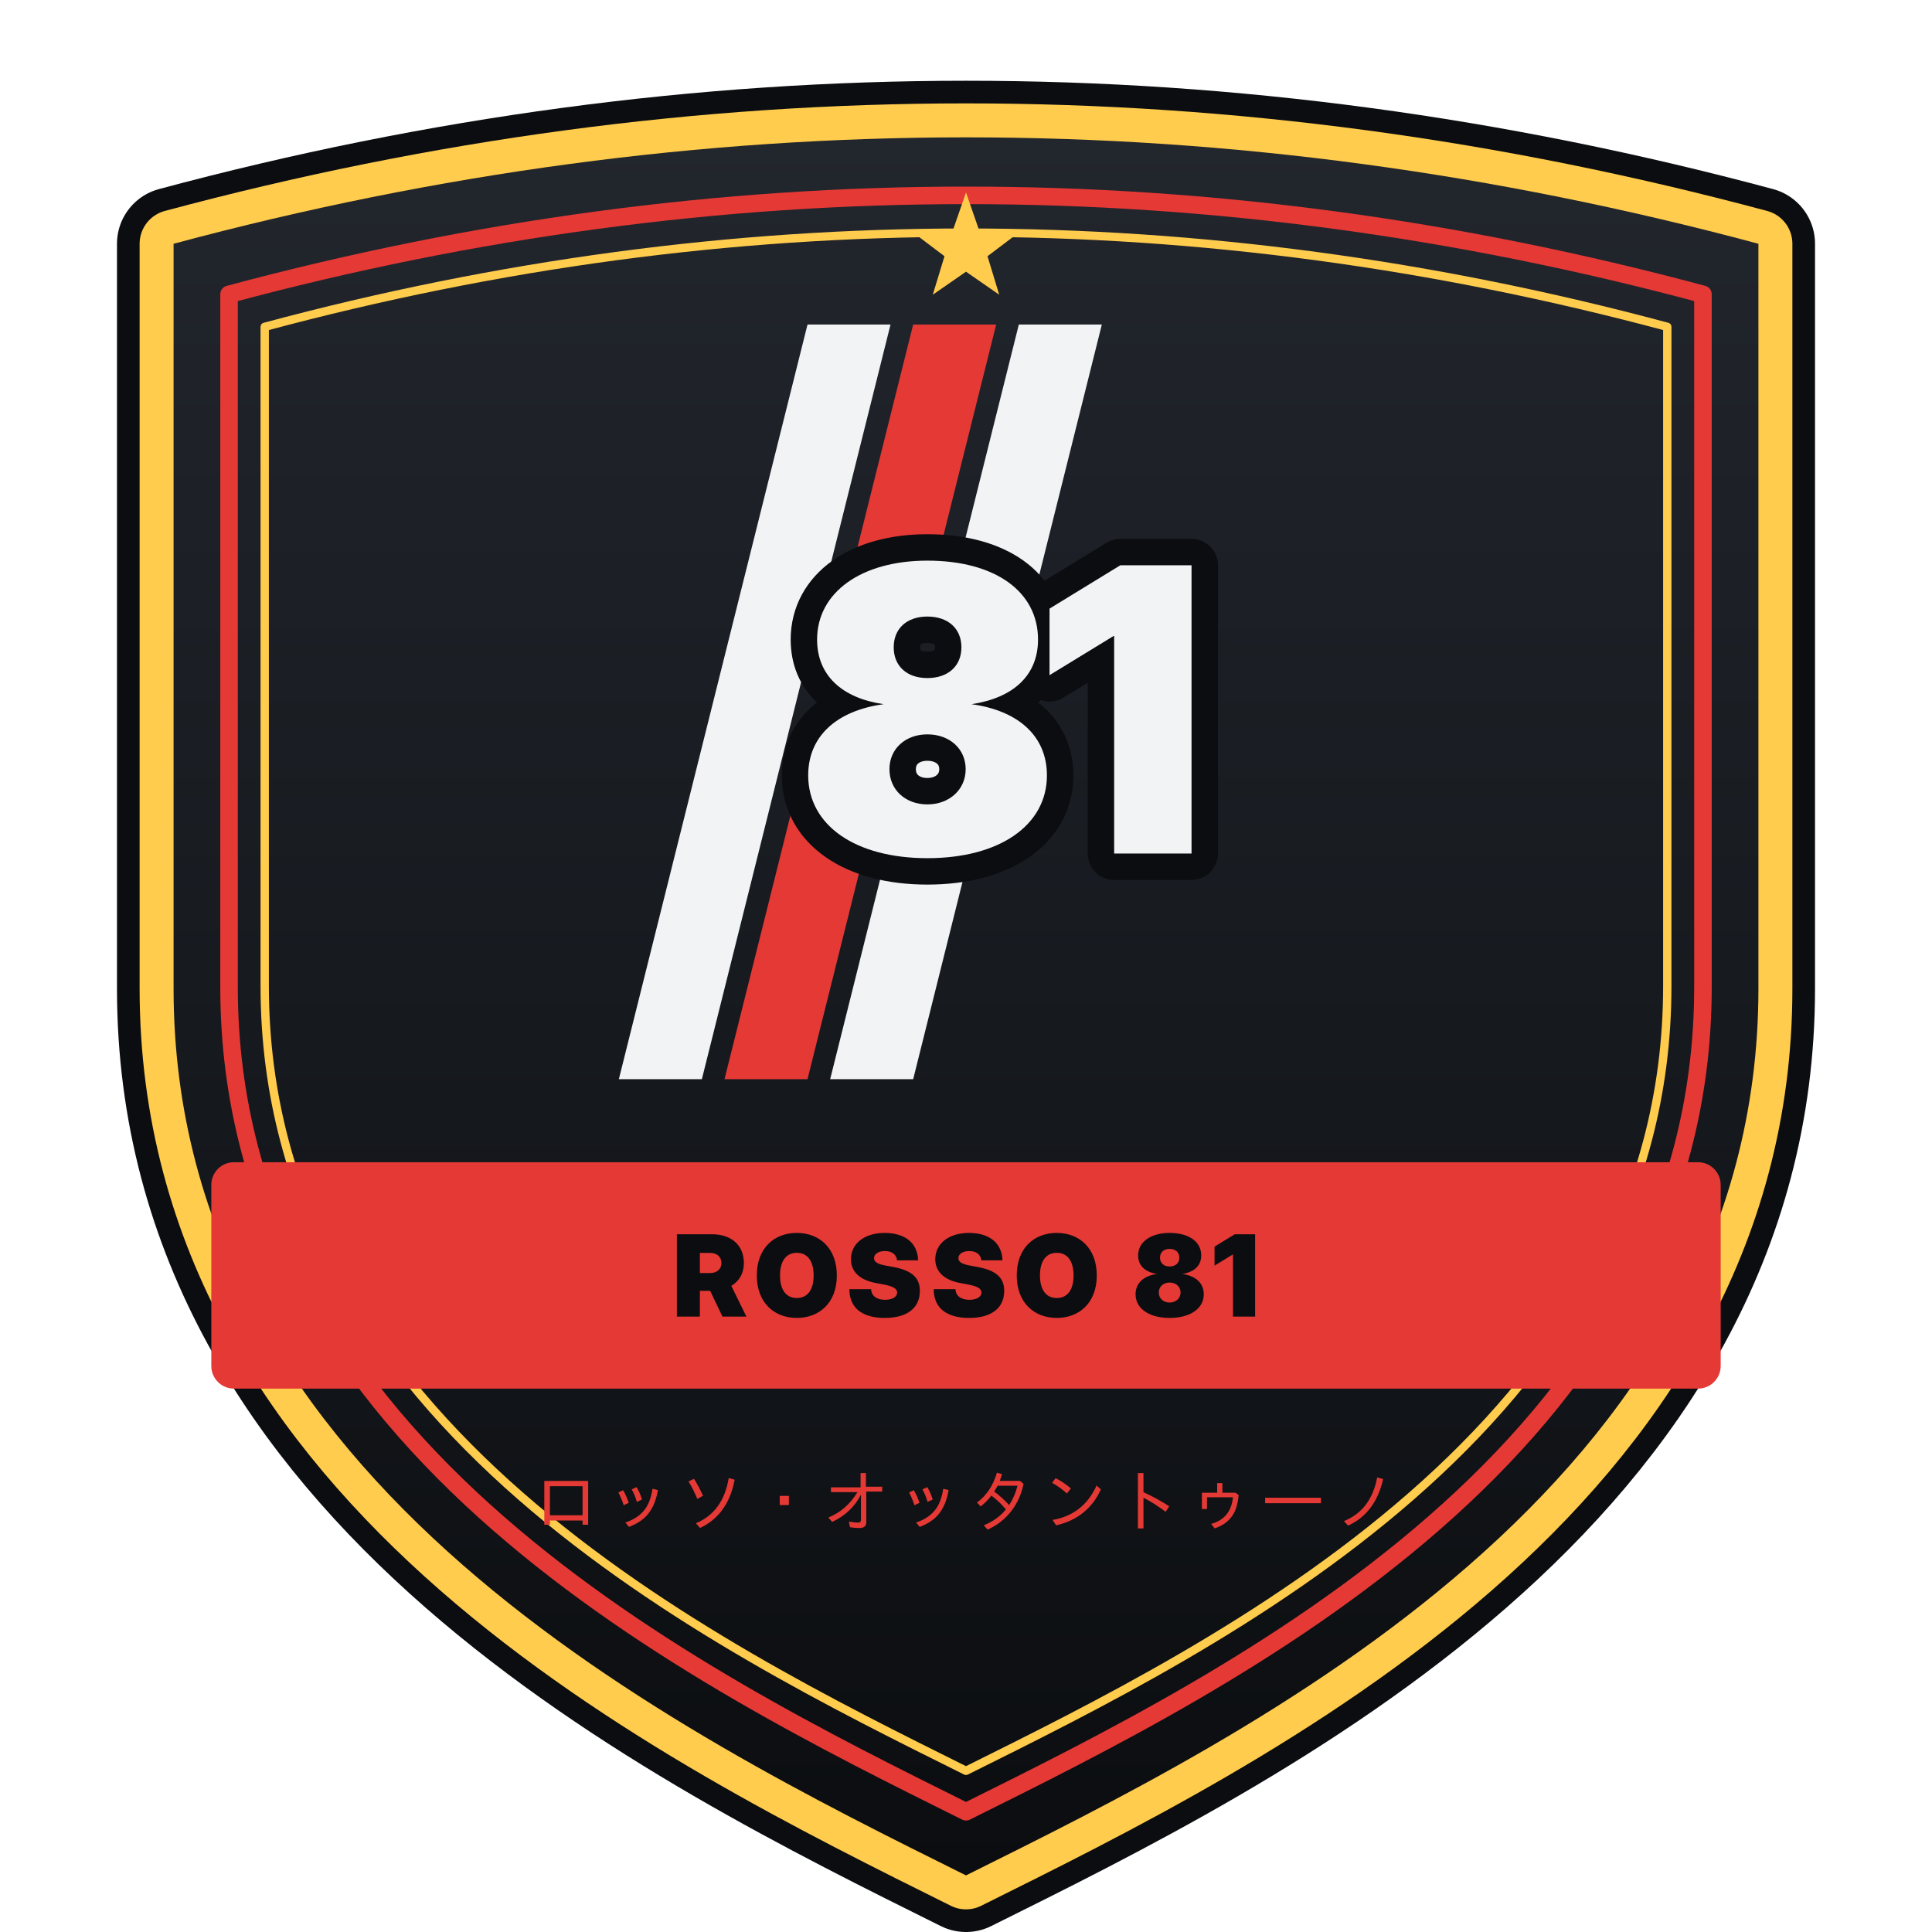
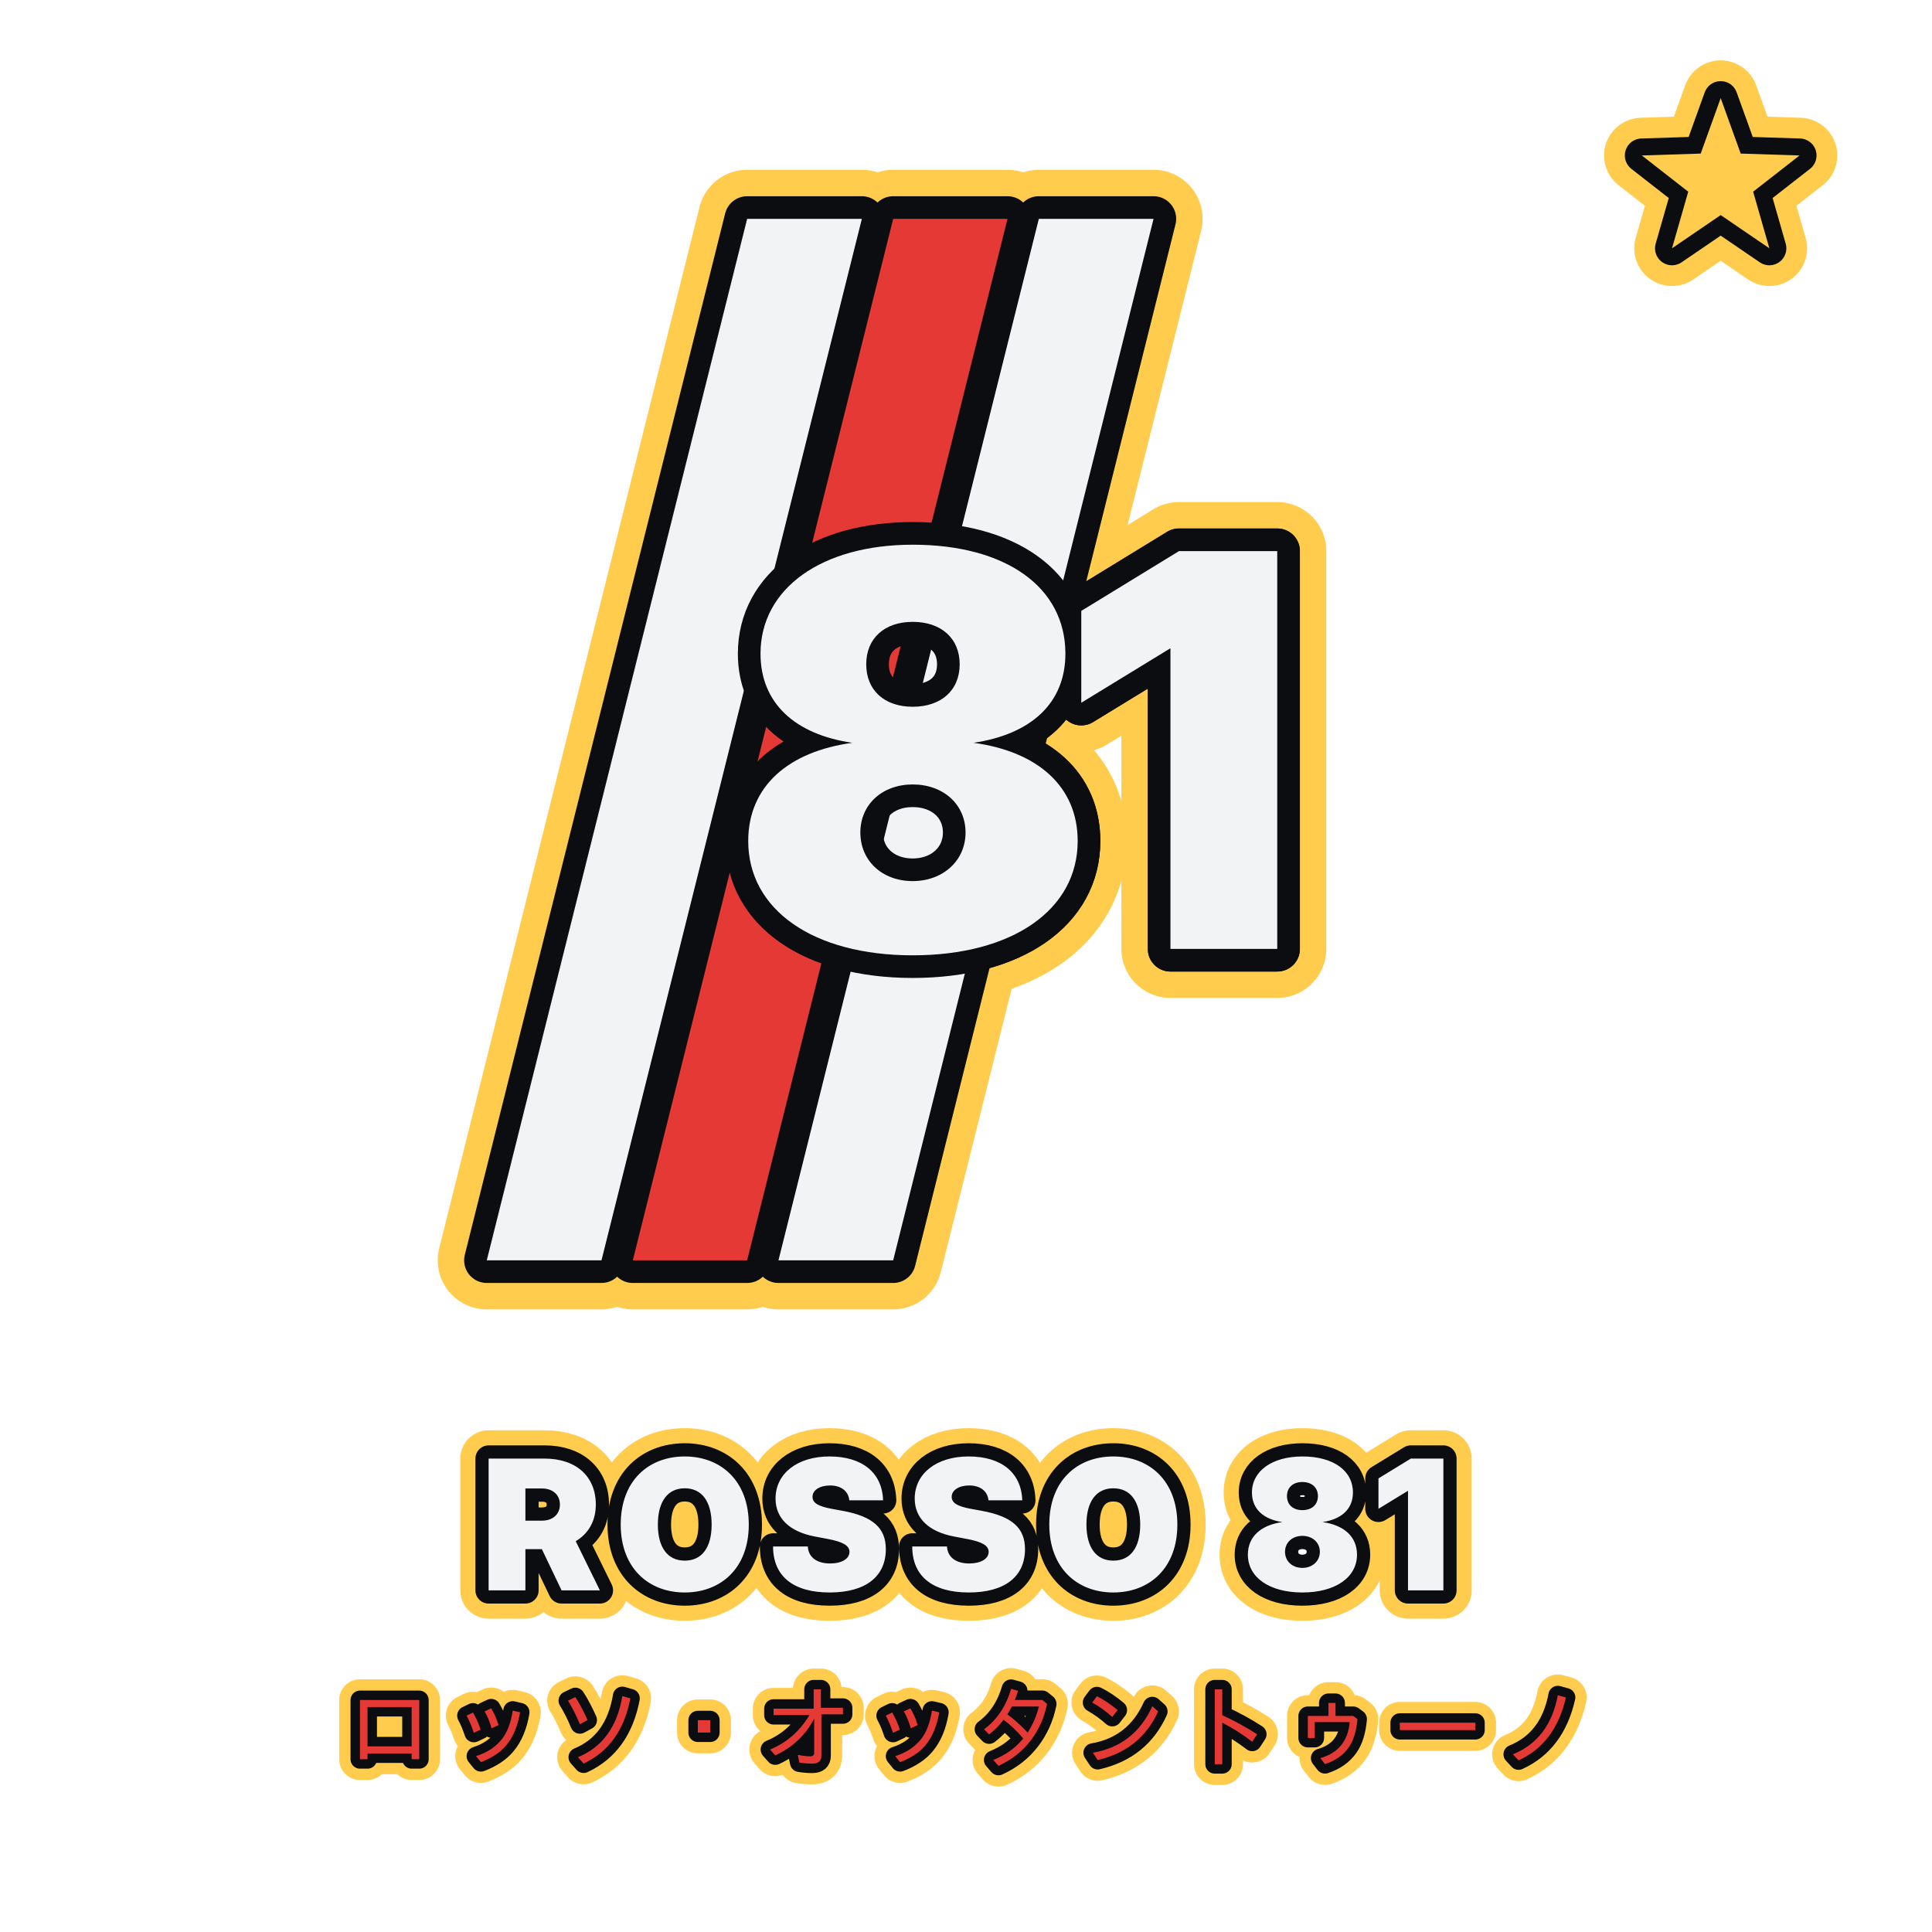
<svg xmlns="http://www.w3.org/2000/svg" viewBox="0 0 512 512" width="512" height="512">
-   <defs>
-     <linearGradient id="lg_t_bolide_l" x1="0" y1="0" x2="0" y2="1">
-       <stop offset="0" stop-color="#22262d" />
-       <stop offset="1" stop-color="#0b0d10" />
-     </linearGradient>
-   </defs>
+   <defs />
  <g id="schnitt">
-     <path d="M46 64.6 Q256 8.2 466 64.6 L466 262 C466 393.6 331.6 459.4 256 497 C180.4 459.4 46 393.6 46 262 Z" fill="#0b0d10" stroke="#0b0d10" stroke-width="30" stroke-linejoin="round" />
-     <path d="M46 64.6 Q256 8.2 466 64.6 L466 262 C466 393.6 331.6 459.4 256 497 C180.4 459.4 46 393.6 46 262 Z" fill="#ffcc4d" stroke="#ffcc4d" stroke-width="18" stroke-linejoin="round" />
+     <path d="M198 58 L228.4 58 L159.4 334 L129 334 Z" fill="#ffcc4d" stroke="#ffcc4d" stroke-width="26" stroke-linejoin="round" />
+     <path d="M236.7 58 L267 58 L198 334 L167.7 334 Z" fill="#ffcc4d" stroke="#ffcc4d" stroke-width="26" stroke-linejoin="round" />
+     <path d="M275.3 58 L305.7 58 L236.7 334 L206.3 334 Z" fill="#ffcc4d" stroke="#ffcc4d" stroke-width="26" stroke-linejoin="round" />
+     <path d="M241.871 253.168C268.262 253.168 285.596 241.14 285.596 222.886C285.596 208.453 275.054 199.185 258.003 196.85C273.214 194.586 282.341 186.378 282.341 173.219C282.341 155.601 266.564 144.352 241.871 144.352C217.745 144.352 201.543 155.955 201.543 173.219C201.543 186.378 210.74 194.656 225.881 196.85C208.83 199.185 198.288 208.453 198.288 222.886C198.288 241.14 215.551 253.168 241.871 253.168ZM241.871 233.499C233.805 233.499 228.004 228.122 228.004 220.622C228.004 213.193 233.805 207.887 241.871 207.887C250.008 207.887 255.88 213.193 255.88 220.622C255.88 228.051 249.937 233.499 241.871 233.499ZM241.871 187.298C234.371 187.298 229.56 182.912 229.56 176.049C229.56 169.186 234.371 164.799 241.871 164.799C249.442 164.799 254.324 169.186 254.324 176.049C254.324 182.912 249.442 187.298 241.871 187.298Z M338.482 146.05H312.445L286.55 161.898V186.237L310.04 171.874H310.181V251.47H338.482Z" fill="#ffcc4d" stroke="#ffcc4d" stroke-width="26" stroke-linejoin="round" />
+     <path d="M129.488 421.461H139.238V410.539H143.598L148.824 421.461H158.973L152.574 408.43C155.973 406.414 157.895 403.062 157.895 398.727C157.895 391.25 152.668 386.539 144.324 386.539H129.488ZM139.238 402.992V394.461H143.598C146.527 394.461 148.379 396.172 148.379 398.727C148.379 401.281 146.527 402.992 143.598 402.992Z M181.465 422.023C190.957 422.023 198.434 415.672 198.434 404.023C198.434 392.352 190.957 385.977 181.465 385.977C171.926 385.977 164.496 392.352 164.496 404.023C164.496 415.602 171.926 422.023 181.465 422.023ZM181.465 413.586C176.895 413.586 174.34 410.047 174.34 404.023C174.34 397.977 176.895 394.414 181.465 394.414C186.059 394.414 188.59 397.977 188.59 404.023C188.59 410.047 186.059 413.586 181.465 413.586Z M219.871 422.023C229.34 422.023 234.754 417.852 234.754 410.539C234.754 404.961 231.355 401.867 223.34 400.391L220.527 399.875C216.895 399.219 215.324 398.328 215.324 396.664C215.324 394.906 217.246 393.664 219.988 393.664C222.895 393.664 224.84 395.164 225.074 397.602H234.027C233.793 390.289 228.52 385.977 219.801 385.977C211.316 385.977 205.527 390.5 205.527 397.133C205.527 402.312 209.184 405.898 215.934 407.188L219.402 407.844C223.34 408.594 225.121 409.578 225.121 411.266C225.121 413.094 223.059 414.336 219.988 414.336C216.449 414.336 214.223 412.672 214.082 409.836H204.871C204.871 417.688 210.191 422.023 219.871 422.023Z M256.754 422.023C266.223 422.023 271.637 417.852 271.637 410.539C271.637 404.961 268.238 401.867 260.223 400.391L257.41 399.875C253.777 399.219 252.207 398.328 252.207 396.664C252.207 394.906 254.129 393.664 256.871 393.664C259.777 393.664 261.723 395.164 261.957 397.602H270.91C270.676 390.289 265.402 385.977 256.684 385.977C248.199 385.977 242.41 390.5 242.41 397.133C242.41 402.312 246.066 405.898 252.816 407.188L256.285 407.844C260.223 408.594 262.004 409.578 262.004 411.266C262.004 413.094 259.941 414.336 256.871 414.336C253.332 414.336 251.105 412.672 250.965 409.836H241.754C241.754 417.688 247.074 422.023 256.754 422.023Z M295.043 422.023C304.535 422.023 312.012 415.672 312.012 404.023C312.012 392.352 304.535 385.977 295.043 385.977C285.504 385.977 278.074 392.352 278.074 404.023C278.074 415.602 285.504 422.023 295.043 422.023ZM295.043 413.586C290.473 413.586 287.918 410.047 287.918 404.023C287.918 397.977 290.473 394.414 295.043 394.414C299.637 394.414 302.168 397.977 302.168 404.023C302.168 410.047 299.637 413.586 295.043 413.586Z  M345.137 422.023C353.879 422.023 359.621 418.039 359.621 411.992C359.621 407.211 356.129 404.141 350.48 403.367C355.52 402.617 358.543 399.898 358.543 395.539C358.543 389.703 353.316 385.977 345.137 385.977C337.145 385.977 331.777 389.82 331.777 395.539C331.777 399.898 334.824 402.641 339.84 403.367C334.191 404.141 330.699 407.211 330.699 411.992C330.699 418.039 336.418 422.023 345.137 422.023ZM345.137 415.508C342.465 415.508 340.543 413.727 340.543 411.242C340.543 408.781 342.465 407.023 345.137 407.023C347.832 407.023 349.777 408.781 349.777 411.242C349.777 413.703 347.809 415.508 345.137 415.508ZM345.137 400.203C342.652 400.203 341.059 398.75 341.059 396.477C341.059 394.203 342.652 392.75 345.137 392.75C347.645 392.75 349.262 394.203 349.262 396.477C349.262 398.75 347.645 400.203 345.137 400.203Z M382.512 386.539H373.887L365.309 391.789V399.852L373.09 395.094H373.137V421.461H382.512Z" fill="#ffcc4d" stroke="#ffcc4d" stroke-width="15" stroke-linejoin="round" />
+     <path d="M95.391 450.525H111.102V466.212H109.092V464.692H97.401V466.212H95.391ZM97.401 452.392V462.801H109.092V452.392Z M125.569 459.224Q124.719 456.615 123.654 454.665L125.341 453.839Q126.562 455.85 127.375 458.362ZM130.271 458.027Q129.541 455.419 128.428 453.54L130.175 452.727Q131.372 454.701 132.114 457.166ZM126.155 465.398Q130.618 463.974 133.059 460.815Q135.141 458.159 135.883 453.325L137.821 453.78Q136.9 459.26 134.148 462.538Q131.814 465.326 127.447 466.989Z M153.676 456.95Q152.168 453.313 150.517 450.693L152.479 449.747Q154.095 452.236 155.71 455.838ZM153.161 465.673Q162.901 461.665 164.923 449.472L167.053 450.082Q164.636 462.718 154.657 467.36Z M184.93 455.874H188.209V459.152H184.93Z M215.634 447.689H217.548V452.583H223.387V454.318H217.68V465.302Q217.68 467.384 215.239 467.384Q213.6 467.384 211.841 467.097L211.422 465.063Q213.456 465.446 214.748 465.446Q215.765 465.446 215.765 464.477V455.455Q212.367 461.988 205.451 465.206L204.075 463.639Q210.644 460.959 214.509 454.521H205.009V452.81H215.634Z M236.658 459.224Q235.808 456.615 234.743 454.665L236.43 453.839Q237.651 455.85 238.464 458.362ZM241.36 458.027Q240.63 455.419 239.517 453.54L241.264 452.727Q242.461 454.701 243.203 457.166ZM237.244 465.398Q241.707 463.974 244.148 460.815Q246.23 458.159 246.972 453.325L248.91 453.78Q247.989 459.26 245.237 462.538Q242.904 465.326 238.536 466.989Z M276.204 450.501 277.484 451.554Q276.407 456.962 273.165 461.234Q269.85 465.577 264.609 467.97L263.245 466.403Q267.984 464.489 270.891 461.031L270.963 460.935L271.154 460.696Q268.654 457.74 265.962 455.766Q264.25 458.027 262.121 459.643L260.793 458.267Q265.926 454.498 267.948 447.558L269.79 448.072Q269.396 449.448 268.953 450.501ZM268.163 452.236Q267.864 452.87 266.967 454.318Q269.647 456.28 272.339 459.152Q274.385 456.005 275.318 452.236Z M294.763 455.012Q292.358 452.822 289.45 451.183L290.695 449.52Q293.303 450.788 296.187 453.193ZM289.618 464.489Q300.662 462.586 305.376 452.164L306.92 453.54Q302.301 463.783 290.898 466.427Z M321.925 447.689H323.911V454.545Q328.829 456.795 333.148 459.595L331.856 461.581Q327.788 458.482 323.911 456.532V467.528H321.925Z M352.054 451.291H353.921V454.737H358.623L359.748 455.574Q359.317 460.361 357.451 463.029Q355.285 466.152 351.145 467.516L349.901 465.912Q356.996 463.926 357.69 456.376H348.405V460.576H346.586V454.737H352.054Z M370.972 456.532H390.966V458.494H370.972Z M400.934 464.907Q410.638 460.983 412.84 449.257L414.981 449.843Q412.217 462.06 402.43 466.523Z" fill="#ffcc4d" stroke="#ffcc4d" stroke-width="11" stroke-linejoin="round" />
+     <path d="M456 26 L461.3 40.7 L476.9 41.2 L464.6 50.8 L468.9 65.8 L456 57 L443.1 65.8 L447.4 50.8 L435.1 41.2 L450.7 40.7 Z" fill="#ffcc4d" stroke="#ffcc4d" stroke-width="20" stroke-linejoin="round" />
  </g>
  <g id="grund">
-     <path d="M46 64.6 Q256 8.2 466 64.6 L466 262 C466 393.6 331.6 459.4 256 497 C180.4 459.4 46 393.6 46 262 Z" fill="url(#lg_t_bolide_l)" />
-   </g>
-   <g id="rahmen">
-     <g transform="translate(256 256) scale(.93) translate(-256 -256)">
-       <path d="M46 64.6 Q256 8.2 466 64.6 L466 262 C466 393.6 331.6 459.4 256 497 C180.4 459.4 46 393.6 46 262 Z" fill="none" stroke="#e53935" stroke-width="5" stroke-linejoin="round" />
-     </g>
-     <g transform="translate(256 256) scale(.885) translate(-256 -256)">
-       <path d="M46 64.6 Q256 8.2 466 64.6 L466 262 C466 393.6 331.6 459.4 256 497 C180.4 459.4 46 393.6 46 262 Z" fill="none" stroke="#ffcc4d" stroke-width="2.5" stroke-linejoin="round" />
-     </g>
+     <path d="M198 58 L228.4 58 L159.4 334 L129 334 Z" fill="#0b0d10" stroke="#0b0d10" stroke-width="12" stroke-linejoin="round" />
+     <path d="M236.7 58 L267 58 L198 334 L167.7 334 Z" fill="#0b0d10" stroke="#0b0d10" stroke-width="12" stroke-linejoin="round" />
+     <path d="M275.3 58 L305.7 58 L236.7 334 L206.3 334 Z" fill="#0b0d10" stroke="#0b0d10" stroke-width="12" stroke-linejoin="round" />
+     <path d="M241.871 253.168C268.262 253.168 285.596 241.14 285.596 222.886C285.596 208.453 275.054 199.185 258.003 196.85C273.214 194.586 282.341 186.378 282.341 173.219C282.341 155.601 266.564 144.352 241.871 144.352C217.745 144.352 201.543 155.955 201.543 173.219C201.543 186.378 210.74 194.656 225.881 196.85C208.83 199.185 198.288 208.453 198.288 222.886C198.288 241.14 215.551 253.168 241.871 253.168ZM241.871 233.499C233.805 233.499 228.004 228.122 228.004 220.622C228.004 213.193 233.805 207.887 241.871 207.887C250.008 207.887 255.88 213.193 255.88 220.622C255.88 228.051 249.937 233.499 241.871 233.499ZM241.871 187.298C234.371 187.298 229.56 182.912 229.56 176.049C229.56 169.186 234.371 164.799 241.871 164.799C249.442 164.799 254.324 169.186 254.324 176.049C254.324 182.912 249.442 187.298 241.871 187.298Z M338.482 146.05H312.445L286.55 161.898V186.237L310.04 171.874H310.181V251.47H338.482Z" fill="#0b0d10" stroke="#0b0d10" stroke-width="12" stroke-linejoin="round" />
+     <path d="M129.488 421.461H139.238V410.539H143.598L148.824 421.461H158.973L152.574 408.43C155.973 406.414 157.895 403.062 157.895 398.727C157.895 391.25 152.668 386.539 144.324 386.539H129.488ZM139.238 402.992V394.461H143.598C146.527 394.461 148.379 396.172 148.379 398.727C148.379 401.281 146.527 402.992 143.598 402.992Z M181.465 422.023C190.957 422.023 198.434 415.672 198.434 404.023C198.434 392.352 190.957 385.977 181.465 385.977C171.926 385.977 164.496 392.352 164.496 404.023C164.496 415.602 171.926 422.023 181.465 422.023ZM181.465 413.586C176.895 413.586 174.34 410.047 174.34 404.023C174.34 397.977 176.895 394.414 181.465 394.414C186.059 394.414 188.59 397.977 188.59 404.023C188.59 410.047 186.059 413.586 181.465 413.586Z M219.871 422.023C229.34 422.023 234.754 417.852 234.754 410.539C234.754 404.961 231.355 401.867 223.34 400.391L220.527 399.875C216.895 399.219 215.324 398.328 215.324 396.664C215.324 394.906 217.246 393.664 219.988 393.664C222.895 393.664 224.84 395.164 225.074 397.602H234.027C233.793 390.289 228.52 385.977 219.801 385.977C211.316 385.977 205.527 390.5 205.527 397.133C205.527 402.312 209.184 405.898 215.934 407.188L219.402 407.844C223.34 408.594 225.121 409.578 225.121 411.266C225.121 413.094 223.059 414.336 219.988 414.336C216.449 414.336 214.223 412.672 214.082 409.836H204.871C204.871 417.688 210.191 422.023 219.871 422.023Z M256.754 422.023C266.223 422.023 271.637 417.852 271.637 410.539C271.637 404.961 268.238 401.867 260.223 400.391L257.41 399.875C253.777 399.219 252.207 398.328 252.207 396.664C252.207 394.906 254.129 393.664 256.871 393.664C259.777 393.664 261.723 395.164 261.957 397.602H270.91C270.676 390.289 265.402 385.977 256.684 385.977C248.199 385.977 242.41 390.5 242.41 397.133C242.41 402.312 246.066 405.898 252.816 407.188L256.285 407.844C260.223 408.594 262.004 409.578 262.004 411.266C262.004 413.094 259.941 414.336 256.871 414.336C253.332 414.336 251.105 412.672 250.965 409.836H241.754C241.754 417.688 247.074 422.023 256.754 422.023Z M295.043 422.023C304.535 422.023 312.012 415.672 312.012 404.023C312.012 392.352 304.535 385.977 295.043 385.977C285.504 385.977 278.074 392.352 278.074 404.023C278.074 415.602 285.504 422.023 295.043 422.023ZM295.043 413.586C290.473 413.586 287.918 410.047 287.918 404.023C287.918 397.977 290.473 394.414 295.043 394.414C299.637 394.414 302.168 397.977 302.168 404.023C302.168 410.047 299.637 413.586 295.043 413.586Z  M345.137 422.023C353.879 422.023 359.621 418.039 359.621 411.992C359.621 407.211 356.129 404.141 350.48 403.367C355.52 402.617 358.543 399.898 358.543 395.539C358.543 389.703 353.316 385.977 345.137 385.977C337.145 385.977 331.777 389.82 331.777 395.539C331.777 399.898 334.824 402.641 339.84 403.367C334.191 404.141 330.699 407.211 330.699 411.992C330.699 418.039 336.418 422.023 345.137 422.023ZM345.137 415.508C342.465 415.508 340.543 413.727 340.543 411.242C340.543 408.781 342.465 407.023 345.137 407.023C347.832 407.023 349.777 408.781 349.777 411.242C349.777 413.703 347.809 415.508 345.137 415.508ZM345.137 400.203C342.652 400.203 341.059 398.75 341.059 396.477C341.059 394.203 342.652 392.75 345.137 392.75C347.645 392.75 349.262 394.203 349.262 396.477C349.262 398.75 347.645 400.203 345.137 400.203Z M382.512 386.539H373.887L365.309 391.789V399.852L373.09 395.094H373.137V421.461H382.512Z" fill="#0b0d10" stroke="#0b0d10" stroke-width="7" stroke-linejoin="round" />
+     <path d="M95.391 450.525H111.102V466.212H109.092V464.692H97.401V466.212H95.391ZM97.401 452.392V462.801H109.092V452.392Z M125.569 459.224Q124.719 456.615 123.654 454.665L125.341 453.839Q126.562 455.85 127.375 458.362ZM130.271 458.027Q129.541 455.419 128.428 453.54L130.175 452.727Q131.372 454.701 132.114 457.166ZM126.155 465.398Q130.618 463.974 133.059 460.815Q135.141 458.159 135.883 453.325L137.821 453.78Q136.9 459.26 134.148 462.538Q131.814 465.326 127.447 466.989Z M153.676 456.95Q152.168 453.313 150.517 450.693L152.479 449.747Q154.095 452.236 155.71 455.838ZM153.161 465.673Q162.901 461.665 164.923 449.472L167.053 450.082Q164.636 462.718 154.657 467.36Z M184.93 455.874H188.209V459.152H184.93Z M215.634 447.689H217.548V452.583H223.387V454.318H217.68V465.302Q217.68 467.384 215.239 467.384Q213.6 467.384 211.841 467.097L211.422 465.063Q213.456 465.446 214.748 465.446Q215.765 465.446 215.765 464.477V455.455Q212.367 461.988 205.451 465.206L204.075 463.639Q210.644 460.959 214.509 454.521H205.009V452.81H215.634Z M236.658 459.224Q235.808 456.615 234.743 454.665L236.43 453.839Q237.651 455.85 238.464 458.362ZM241.36 458.027Q240.63 455.419 239.517 453.54L241.264 452.727Q242.461 454.701 243.203 457.166ZM237.244 465.398Q241.707 463.974 244.148 460.815Q246.23 458.159 246.972 453.325L248.91 453.78Q247.989 459.26 245.237 462.538Q242.904 465.326 238.536 466.989Z M276.204 450.501 277.484 451.554Q276.407 456.962 273.165 461.234Q269.85 465.577 264.609 467.97L263.245 466.403Q267.984 464.489 270.891 461.031L270.963 460.935L271.154 460.696Q268.654 457.74 265.962 455.766Q264.25 458.027 262.121 459.643L260.793 458.267Q265.926 454.498 267.948 447.558L269.79 448.072Q269.396 449.448 268.953 450.501ZM268.163 452.236Q267.864 452.87 266.967 454.318Q269.647 456.28 272.339 459.152Q274.385 456.005 275.318 452.236Z M294.763 455.012Q292.358 452.822 289.45 451.183L290.695 449.52Q293.303 450.788 296.187 453.193ZM289.618 464.489Q300.662 462.586 305.376 452.164L306.92 453.54Q302.301 463.783 290.898 466.427Z M321.925 447.689H323.911V454.545Q328.829 456.795 333.148 459.595L331.856 461.581Q327.788 458.482 323.911 456.532V467.528H321.925Z M352.054 451.291H353.921V454.737H358.623L359.748 455.574Q359.317 460.361 357.451 463.029Q355.285 466.152 351.145 467.516L349.901 465.912Q356.996 463.926 357.69 456.376H348.405V460.576H346.586V454.737H352.054Z M370.972 456.532H390.966V458.494H370.972Z M400.934 464.907Q410.638 460.983 412.84 449.257L414.981 449.843Q412.217 462.06 402.43 466.523Z" fill="#0b0d10" stroke="#0b0d10" stroke-width="5" stroke-linejoin="round" />
+     <path d="M456 26 L461.3 40.7 L476.9 41.2 L464.6 50.8 L468.9 65.8 L456 57 L443.1 65.8 L447.4 50.8 L435.1 41.2 L450.7 40.7 Z" fill="#0b0d10" stroke="#0b0d10" stroke-width="9" stroke-linejoin="round" />
  </g>
  <g id="motiv">
-     <path d="M214 86 L236 86 L186 286 L164 286 Z" fill="#f1f3f5" />
-     <path d="M242 86 L264 86 L214 286 L192 286 Z" fill="#e53935" fill-rule="evenodd" />
-     <path d="M270 86 L292 86 L242 286 L220 286 Z" fill="#f1f3f5" />
-     <path d="M245.762 227.426C264.885 227.426 277.446 218.71 277.446 205.483C277.446 195.024 269.807 188.308 257.451 186.616C268.474 184.975 275.088 179.028 275.088 169.492C275.088 156.726 263.655 148.574 245.762 148.574C228.279 148.574 216.538 156.982 216.538 169.492C216.538 179.028 223.203 185.026 234.175 186.616C221.819 188.308 214.18 195.024 214.18 205.483C214.18 218.71 226.689 227.426 245.762 227.426ZM245.762 213.173C239.917 213.173 235.713 209.277 235.713 203.842C235.713 198.459 239.917 194.614 245.762 194.614C251.658 194.614 255.913 198.459 255.913 203.842C255.913 209.226 251.606 213.173 245.762 213.173ZM245.762 179.694C240.327 179.694 236.841 176.516 236.841 171.542C236.841 166.569 240.327 163.391 245.762 163.391C251.248 163.391 254.785 166.569 254.785 171.542C254.785 176.516 251.248 179.694 245.762 179.694Z M315.77 149.804H296.902L278.138 161.289V178.925L295.159 168.518H295.262V226.196H315.77Z" fill="none" stroke="#0b0d10" stroke-width="14" stroke-linejoin="round" />
-     <path d="M245.762 227.426C264.885 227.426 277.446 218.71 277.446 205.483C277.446 195.024 269.807 188.308 257.451 186.616C268.474 184.975 275.088 179.028 275.088 169.492C275.088 156.726 263.655 148.574 245.762 148.574C228.279 148.574 216.538 156.982 216.538 169.492C216.538 179.028 223.203 185.026 234.175 186.616C221.819 188.308 214.18 195.024 214.18 205.483C214.18 218.71 226.689 227.426 245.762 227.426ZM245.762 213.173C239.917 213.173 235.713 209.277 235.713 203.842C235.713 198.459 239.917 194.614 245.762 194.614C251.658 194.614 255.913 198.459 255.913 203.842C255.913 209.226 251.606 213.173 245.762 213.173ZM245.762 179.694C240.327 179.694 236.841 176.516 236.841 171.542C236.841 166.569 240.327 163.391 245.762 163.391C251.248 163.391 254.785 166.569 254.785 171.542C254.785 176.516 251.248 179.694 245.762 179.694Z M315.77 149.804H296.902L278.138 161.289V178.925L295.159 168.518H295.262V226.196H315.77Z" fill="#f1f3f5" />
+     <path d="M198 58 L228.4 58 L159.4 334 L129 334 Z" fill="#f1f3f5" />
+     <path d="M236.7 58 L267 58 L198 334 L167.7 334 Z" fill="#e53935" fill-rule="evenodd" />
+     <path d="M275.3 58 L305.7 58 L236.7 334 L206.3 334 Z" fill="#f1f3f5" />
+     <path d="M241.871 253.168C268.262 253.168 285.596 241.14 285.596 222.886C285.596 208.453 275.054 199.185 258.003 196.85C273.214 194.586 282.341 186.378 282.341 173.219C282.341 155.601 266.564 144.352 241.871 144.352C217.745 144.352 201.543 155.955 201.543 173.219C201.543 186.378 210.74 194.656 225.881 196.85C208.83 199.185 198.288 208.453 198.288 222.886C198.288 241.14 215.551 253.168 241.871 253.168ZM241.871 233.499C233.805 233.499 228.004 228.122 228.004 220.622C228.004 213.193 233.805 207.887 241.871 207.887C250.008 207.887 255.88 213.193 255.88 220.622C255.88 228.051 249.937 233.499 241.871 233.499ZM241.871 187.298C234.371 187.298 229.56 182.912 229.56 176.049C229.56 169.186 234.371 164.799 241.871 164.799C249.442 164.799 254.324 169.186 254.324 176.049C254.324 182.912 249.442 187.298 241.871 187.298Z M338.482 146.05H312.445L286.55 161.898V186.237L310.04 171.874H310.181V251.47H338.482Z" fill="none" stroke="#0b0d10" stroke-width="12" stroke-linejoin="round" />
+     <path d="M241.871 253.168C268.262 253.168 285.596 241.14 285.596 222.886C285.596 208.453 275.054 199.185 258.003 196.85C273.214 194.586 282.341 186.378 282.341 173.219C282.341 155.601 266.564 144.352 241.871 144.352C217.745 144.352 201.543 155.955 201.543 173.219C201.543 186.378 210.74 194.656 225.881 196.85C208.83 199.185 198.288 208.453 198.288 222.886C198.288 241.14 215.551 253.168 241.871 253.168ZM241.871 233.499C233.805 233.499 228.004 228.122 228.004 220.622C228.004 213.193 233.805 207.887 241.871 207.887C250.008 207.887 255.88 213.193 255.88 220.622C255.88 228.051 249.937 233.499 241.871 233.499ZM241.871 187.298C234.371 187.298 229.56 182.912 229.56 176.049C229.56 169.186 234.371 164.799 241.871 164.799C249.442 164.799 254.324 169.186 254.324 176.049C254.324 182.912 249.442 187.298 241.871 187.298Z M338.482 146.05H312.445L286.55 161.898V186.237L310.04 171.874H310.181V251.47H338.482Z" fill="#f1f3f5" />
  </g>
  <g id="schrift">
-     <path d="M62 308 H450 A6 6 0 0 1 456 314 V362 A6 6 0 0 1 450 368 H62 A6 6 0 0 1 56 362 V314 A6 6 0 0 1 62 308 Z" fill="#e53935" />
-     <path d="M65 314 H447 A3 3 0 0 1 450 317 V359 A3 3 0 0 1 447 362 H65 A3 3 0 0 1 62 359 V317 A3 3 0 0 1 65 314 Z" fill="none" />
-     <path d="M179.38 348.913H185.474V342.087H188.199L191.465 348.913H197.808L193.809 340.769C195.933 339.509 197.134 337.414 197.134 334.704C197.134 330.031 193.867 327.087 188.653 327.087H179.38ZM185.474 337.37V332.038H188.199C190.03 332.038 191.187 333.107 191.187 334.704C191.187 336.301 190.03 337.37 188.199 337.37Z M211.166 349.265C217.098 349.265 221.771 345.295 221.771 338.015C221.771 330.72 217.098 326.735 211.166 326.735C205.204 326.735 200.56 330.72 200.56 338.015C200.56 345.251 205.204 349.265 211.166 349.265ZM211.166 343.991C208.309 343.991 206.712 341.779 206.712 338.015C206.712 334.235 208.309 332.009 211.166 332.009C214.037 332.009 215.619 334.235 215.619 338.015C215.619 341.779 214.037 343.991 211.166 343.991Z M234.469 349.265C240.387 349.265 243.771 346.657 243.771 342.087C243.771 338.601 241.647 336.667 236.637 335.744L234.88 335.422C232.609 335.012 231.628 334.455 231.628 333.415C231.628 332.316 232.829 331.54 234.543 331.54C236.359 331.54 237.575 332.478 237.721 334.001H243.317C243.171 329.431 239.875 326.735 234.425 326.735C229.123 326.735 225.505 329.562 225.505 333.708C225.505 336.945 227.79 339.187 232.008 339.992L234.176 340.402C236.637 340.871 237.751 341.486 237.751 342.541C237.751 343.684 236.462 344.46 234.543 344.46C232.331 344.46 230.939 343.42 230.851 341.647H225.094C225.094 346.555 228.42 349.265 234.469 349.265Z M256.821 349.265C262.739 349.265 266.123 346.657 266.123 342.087C266.123 338.601 263.999 336.667 258.989 335.744L257.231 335.422C254.961 335.012 253.979 334.455 253.979 333.415C253.979 332.316 255.181 331.54 256.894 331.54C258.711 331.54 259.927 332.478 260.073 334.001H265.669C265.522 329.431 262.226 326.735 256.777 326.735C251.475 326.735 247.856 329.562 247.856 333.708C247.856 336.945 250.142 339.187 254.36 339.992L256.528 340.402C258.989 340.871 260.102 341.486 260.102 342.541C260.102 343.684 258.813 344.46 256.894 344.46C254.683 344.46 253.291 343.42 253.203 341.647H247.446C247.446 346.555 250.771 349.265 256.821 349.265Z M280.052 349.265C285.984 349.265 290.657 345.295 290.657 338.015C290.657 330.72 285.984 326.735 280.052 326.735C274.09 326.735 269.446 330.72 269.446 338.015C269.446 345.251 274.09 349.265 280.052 349.265ZM280.052 343.991C277.195 343.991 275.599 341.779 275.599 338.015C275.599 334.235 277.195 332.009 280.052 332.009C282.923 332.009 284.505 334.235 284.505 338.015C284.505 341.779 282.923 343.991 280.052 343.991Z  M309.96 349.265C315.424 349.265 319.013 346.774 319.013 342.995C319.013 340.007 316.831 338.088 313.3 337.604C316.45 337.136 318.339 335.437 318.339 332.712C318.339 329.064 315.073 326.735 309.96 326.735C304.965 326.735 301.611 329.138 301.611 332.712C301.611 335.437 303.515 337.15 306.65 337.604C303.12 338.088 300.937 340.007 300.937 342.995C300.937 346.774 304.511 349.265 309.96 349.265ZM309.96 345.192C308.291 345.192 307.089 344.079 307.089 342.526C307.089 340.988 308.291 339.89 309.96 339.89C311.645 339.89 312.861 340.988 312.861 342.526C312.861 344.064 311.63 345.192 309.96 345.192ZM309.96 335.627C308.408 335.627 307.412 334.719 307.412 333.298C307.412 331.877 308.408 330.969 309.96 330.969C311.528 330.969 312.539 331.877 312.539 333.298C312.539 334.719 311.528 335.627 309.96 335.627Z M332.62 327.087H327.229L321.868 330.368V335.407L326.731 332.434H326.76V348.913H332.62Z" fill="#0b0d10" />
-     <path d="M144.249 392.47H155.871V404.075H154.384V402.951H145.736V404.075H144.249ZM145.736 393.851V401.552H154.384V393.851Z M165.289 398.905Q164.66 396.976 163.873 395.533L165.121 394.922Q166.023 396.409 166.625 398.268ZM168.767 398.02Q168.228 396.091 167.404 394.701L168.697 394.099Q169.582 395.559 170.131 397.383ZM165.723 403.473Q169.024 402.419 170.83 400.083Q172.37 398.118 172.919 394.542L174.353 394.878Q173.671 398.932 171.635 401.357Q169.909 403.42 166.678 404.65Z M184.798 397.224Q183.682 394.533 182.461 392.594L183.913 391.895Q185.108 393.736 186.302 396.4ZM184.417 403.676Q191.622 400.711 193.118 391.691L194.694 392.143Q192.906 401.49 185.524 404.924Z M206.635 396.427H209.06V398.852H206.635Z M228.064 390.372H229.481V393.993H233.8V395.276H229.578V403.402Q229.578 404.942 227.772 404.942Q226.56 404.942 225.258 404.73L224.949 403.225Q226.453 403.508 227.409 403.508Q228.162 403.508 228.162 402.791V396.117Q225.648 400.95 220.532 403.331L219.514 402.172Q224.373 400.189 227.232 395.427H220.204V394.161H228.064Z M242.333 398.905Q241.705 396.976 240.917 395.533L242.165 394.922Q243.068 396.409 243.67 398.268ZM245.812 398.02Q245.272 396.091 244.449 394.701L245.741 394.099Q246.626 395.559 247.175 397.383ZM242.767 403.473Q246.069 402.419 247.874 400.083Q249.414 398.118 249.963 394.542L251.397 394.878Q250.716 398.932 248.68 401.357Q246.954 403.42 243.723 404.65Z M270.304 392.453 271.251 393.231Q270.455 397.232 268.056 400.392Q265.604 403.606 261.727 405.376L260.718 404.216Q264.223 402.8 266.374 400.242L266.427 400.171L266.569 399.994Q264.719 397.808 262.727 396.347Q261.461 398.02 259.886 399.215L258.903 398.197Q262.701 395.409 264.197 390.275L265.56 390.656Q265.268 391.674 264.94 392.453ZM264.356 393.736Q264.135 394.205 263.471 395.276Q265.454 396.728 267.445 398.852Q268.959 396.524 269.649 393.736Z M282.75 395.79Q280.97 394.17 278.819 392.957L279.74 391.727Q281.67 392.665 283.803 394.444ZM278.943 402.8Q287.113 401.393 290.601 393.683L291.743 394.701Q288.326 402.278 279.89 404.234Z M301.559 390.372H303.029V395.444Q306.667 397.108 309.862 399.18L308.906 400.649Q305.896 398.357 303.029 396.914V405.048H301.559Z M322.564 393.037H323.945V395.586H327.424L328.256 396.206Q327.937 399.746 326.556 401.72Q324.954 404.03 321.891 405.04L320.971 403.853Q326.22 402.384 326.733 396.799H319.864V399.906H318.519V395.586H322.564Z M335.275 396.914H350.066V398.365H335.275Z M356.156 403.11Q363.335 400.207 364.963 391.532L366.548 391.966Q364.503 401.003 357.262 404.305Z" fill="#e53935" />
-     <path d="M256 51 L259.5 61.1 L270.3 61.4 L261.7 67.9 L264.8 78.1 L256 72 L247.2 78.1 L250.3 67.9 L241.7 61.4 L252.5 61.1 Z" fill="#ffcc4d" />
+     <path d="M129.488 421.461H139.238V410.539H143.598L148.824 421.461H158.973L152.574 408.43C155.973 406.414 157.895 403.062 157.895 398.727C157.895 391.25 152.668 386.539 144.324 386.539H129.488ZM139.238 402.992V394.461H143.598C146.527 394.461 148.379 396.172 148.379 398.727C148.379 401.281 146.527 402.992 143.598 402.992Z M181.465 422.023C190.957 422.023 198.434 415.672 198.434 404.023C198.434 392.352 190.957 385.977 181.465 385.977C171.926 385.977 164.496 392.352 164.496 404.023C164.496 415.602 171.926 422.023 181.465 422.023ZM181.465 413.586C176.895 413.586 174.34 410.047 174.34 404.023C174.34 397.977 176.895 394.414 181.465 394.414C186.059 394.414 188.59 397.977 188.59 404.023C188.59 410.047 186.059 413.586 181.465 413.586Z M219.871 422.023C229.34 422.023 234.754 417.852 234.754 410.539C234.754 404.961 231.355 401.867 223.34 400.391L220.527 399.875C216.895 399.219 215.324 398.328 215.324 396.664C215.324 394.906 217.246 393.664 219.988 393.664C222.895 393.664 224.84 395.164 225.074 397.602H234.027C233.793 390.289 228.52 385.977 219.801 385.977C211.316 385.977 205.527 390.5 205.527 397.133C205.527 402.312 209.184 405.898 215.934 407.188L219.402 407.844C223.34 408.594 225.121 409.578 225.121 411.266C225.121 413.094 223.059 414.336 219.988 414.336C216.449 414.336 214.223 412.672 214.082 409.836H204.871C204.871 417.688 210.191 422.023 219.871 422.023Z M256.754 422.023C266.223 422.023 271.637 417.852 271.637 410.539C271.637 404.961 268.238 401.867 260.223 400.391L257.41 399.875C253.777 399.219 252.207 398.328 252.207 396.664C252.207 394.906 254.129 393.664 256.871 393.664C259.777 393.664 261.723 395.164 261.957 397.602H270.91C270.676 390.289 265.402 385.977 256.684 385.977C248.199 385.977 242.41 390.5 242.41 397.133C242.41 402.312 246.066 405.898 252.816 407.188L256.285 407.844C260.223 408.594 262.004 409.578 262.004 411.266C262.004 413.094 259.941 414.336 256.871 414.336C253.332 414.336 251.105 412.672 250.965 409.836H241.754C241.754 417.688 247.074 422.023 256.754 422.023Z M295.043 422.023C304.535 422.023 312.012 415.672 312.012 404.023C312.012 392.352 304.535 385.977 295.043 385.977C285.504 385.977 278.074 392.352 278.074 404.023C278.074 415.602 285.504 422.023 295.043 422.023ZM295.043 413.586C290.473 413.586 287.918 410.047 287.918 404.023C287.918 397.977 290.473 394.414 295.043 394.414C299.637 394.414 302.168 397.977 302.168 404.023C302.168 410.047 299.637 413.586 295.043 413.586Z  M345.137 422.023C353.879 422.023 359.621 418.039 359.621 411.992C359.621 407.211 356.129 404.141 350.48 403.367C355.52 402.617 358.543 399.898 358.543 395.539C358.543 389.703 353.316 385.977 345.137 385.977C337.145 385.977 331.777 389.82 331.777 395.539C331.777 399.898 334.824 402.641 339.84 403.367C334.191 404.141 330.699 407.211 330.699 411.992C330.699 418.039 336.418 422.023 345.137 422.023ZM345.137 415.508C342.465 415.508 340.543 413.727 340.543 411.242C340.543 408.781 342.465 407.023 345.137 407.023C347.832 407.023 349.777 408.781 349.777 411.242C349.777 413.703 347.809 415.508 345.137 415.508ZM345.137 400.203C342.652 400.203 341.059 398.75 341.059 396.477C341.059 394.203 342.652 392.75 345.137 392.75C347.645 392.75 349.262 394.203 349.262 396.477C349.262 398.75 347.645 400.203 345.137 400.203Z M382.512 386.539H373.887L365.309 391.789V399.852L373.09 395.094H373.137V421.461H382.512Z" fill="#f1f3f5" />
+     <path d="M95.391 450.525H111.102V466.212H109.092V464.692H97.401V466.212H95.391ZM97.401 452.392V462.801H109.092V452.392Z M125.569 459.224Q124.719 456.615 123.654 454.665L125.341 453.839Q126.562 455.85 127.375 458.362ZM130.271 458.027Q129.541 455.419 128.428 453.54L130.175 452.727Q131.372 454.701 132.114 457.166ZM126.155 465.398Q130.618 463.974 133.059 460.815Q135.141 458.159 135.883 453.325L137.821 453.78Q136.9 459.26 134.148 462.538Q131.814 465.326 127.447 466.989Z M153.676 456.95Q152.168 453.313 150.517 450.693L152.479 449.747Q154.095 452.236 155.71 455.838ZM153.161 465.673Q162.901 461.665 164.923 449.472L167.053 450.082Q164.636 462.718 154.657 467.36Z M184.93 455.874H188.209V459.152H184.93Z M215.634 447.689H217.548V452.583H223.387V454.318H217.68V465.302Q217.68 467.384 215.239 467.384Q213.6 467.384 211.841 467.097L211.422 465.063Q213.456 465.446 214.748 465.446Q215.765 465.446 215.765 464.477V455.455Q212.367 461.988 205.451 465.206L204.075 463.639Q210.644 460.959 214.509 454.521H205.009V452.81H215.634Z M236.658 459.224Q235.808 456.615 234.743 454.665L236.43 453.839Q237.651 455.85 238.464 458.362ZM241.36 458.027Q240.63 455.419 239.517 453.54L241.264 452.727Q242.461 454.701 243.203 457.166ZM237.244 465.398Q241.707 463.974 244.148 460.815Q246.23 458.159 246.972 453.325L248.91 453.78Q247.989 459.26 245.237 462.538Q242.904 465.326 238.536 466.989Z M276.204 450.501 277.484 451.554Q276.407 456.962 273.165 461.234Q269.85 465.577 264.609 467.97L263.245 466.403Q267.984 464.489 270.891 461.031L270.963 460.935L271.154 460.696Q268.654 457.74 265.962 455.766Q264.25 458.027 262.121 459.643L260.793 458.267Q265.926 454.498 267.948 447.558L269.79 448.072Q269.396 449.448 268.953 450.501ZM268.163 452.236Q267.864 452.87 266.967 454.318Q269.647 456.28 272.339 459.152Q274.385 456.005 275.318 452.236Z M294.763 455.012Q292.358 452.822 289.45 451.183L290.695 449.52Q293.303 450.788 296.187 453.193ZM289.618 464.489Q300.662 462.586 305.376 452.164L306.92 453.54Q302.301 463.783 290.898 466.427Z M321.925 447.689H323.911V454.545Q328.829 456.795 333.148 459.595L331.856 461.581Q327.788 458.482 323.911 456.532V467.528H321.925Z M352.054 451.291H353.921V454.737H358.623L359.748 455.574Q359.317 460.361 357.451 463.029Q355.285 466.152 351.145 467.516L349.901 465.912Q356.996 463.926 357.69 456.376H348.405V460.576H346.586V454.737H352.054Z M370.972 456.532H390.966V458.494H370.972Z M400.934 464.907Q410.638 460.983 412.84 449.257L414.981 449.843Q412.217 462.06 402.43 466.523Z" fill="#e53935" />
+     <path d="M456 26 L461.3 40.7 L476.9 41.2 L464.6 50.8 L468.9 65.8 L456 57 L443.1 65.8 L447.4 50.8 L435.1 41.2 L450.7 40.7 Z" fill="#ffcc4d" />
  </g>
</svg>
